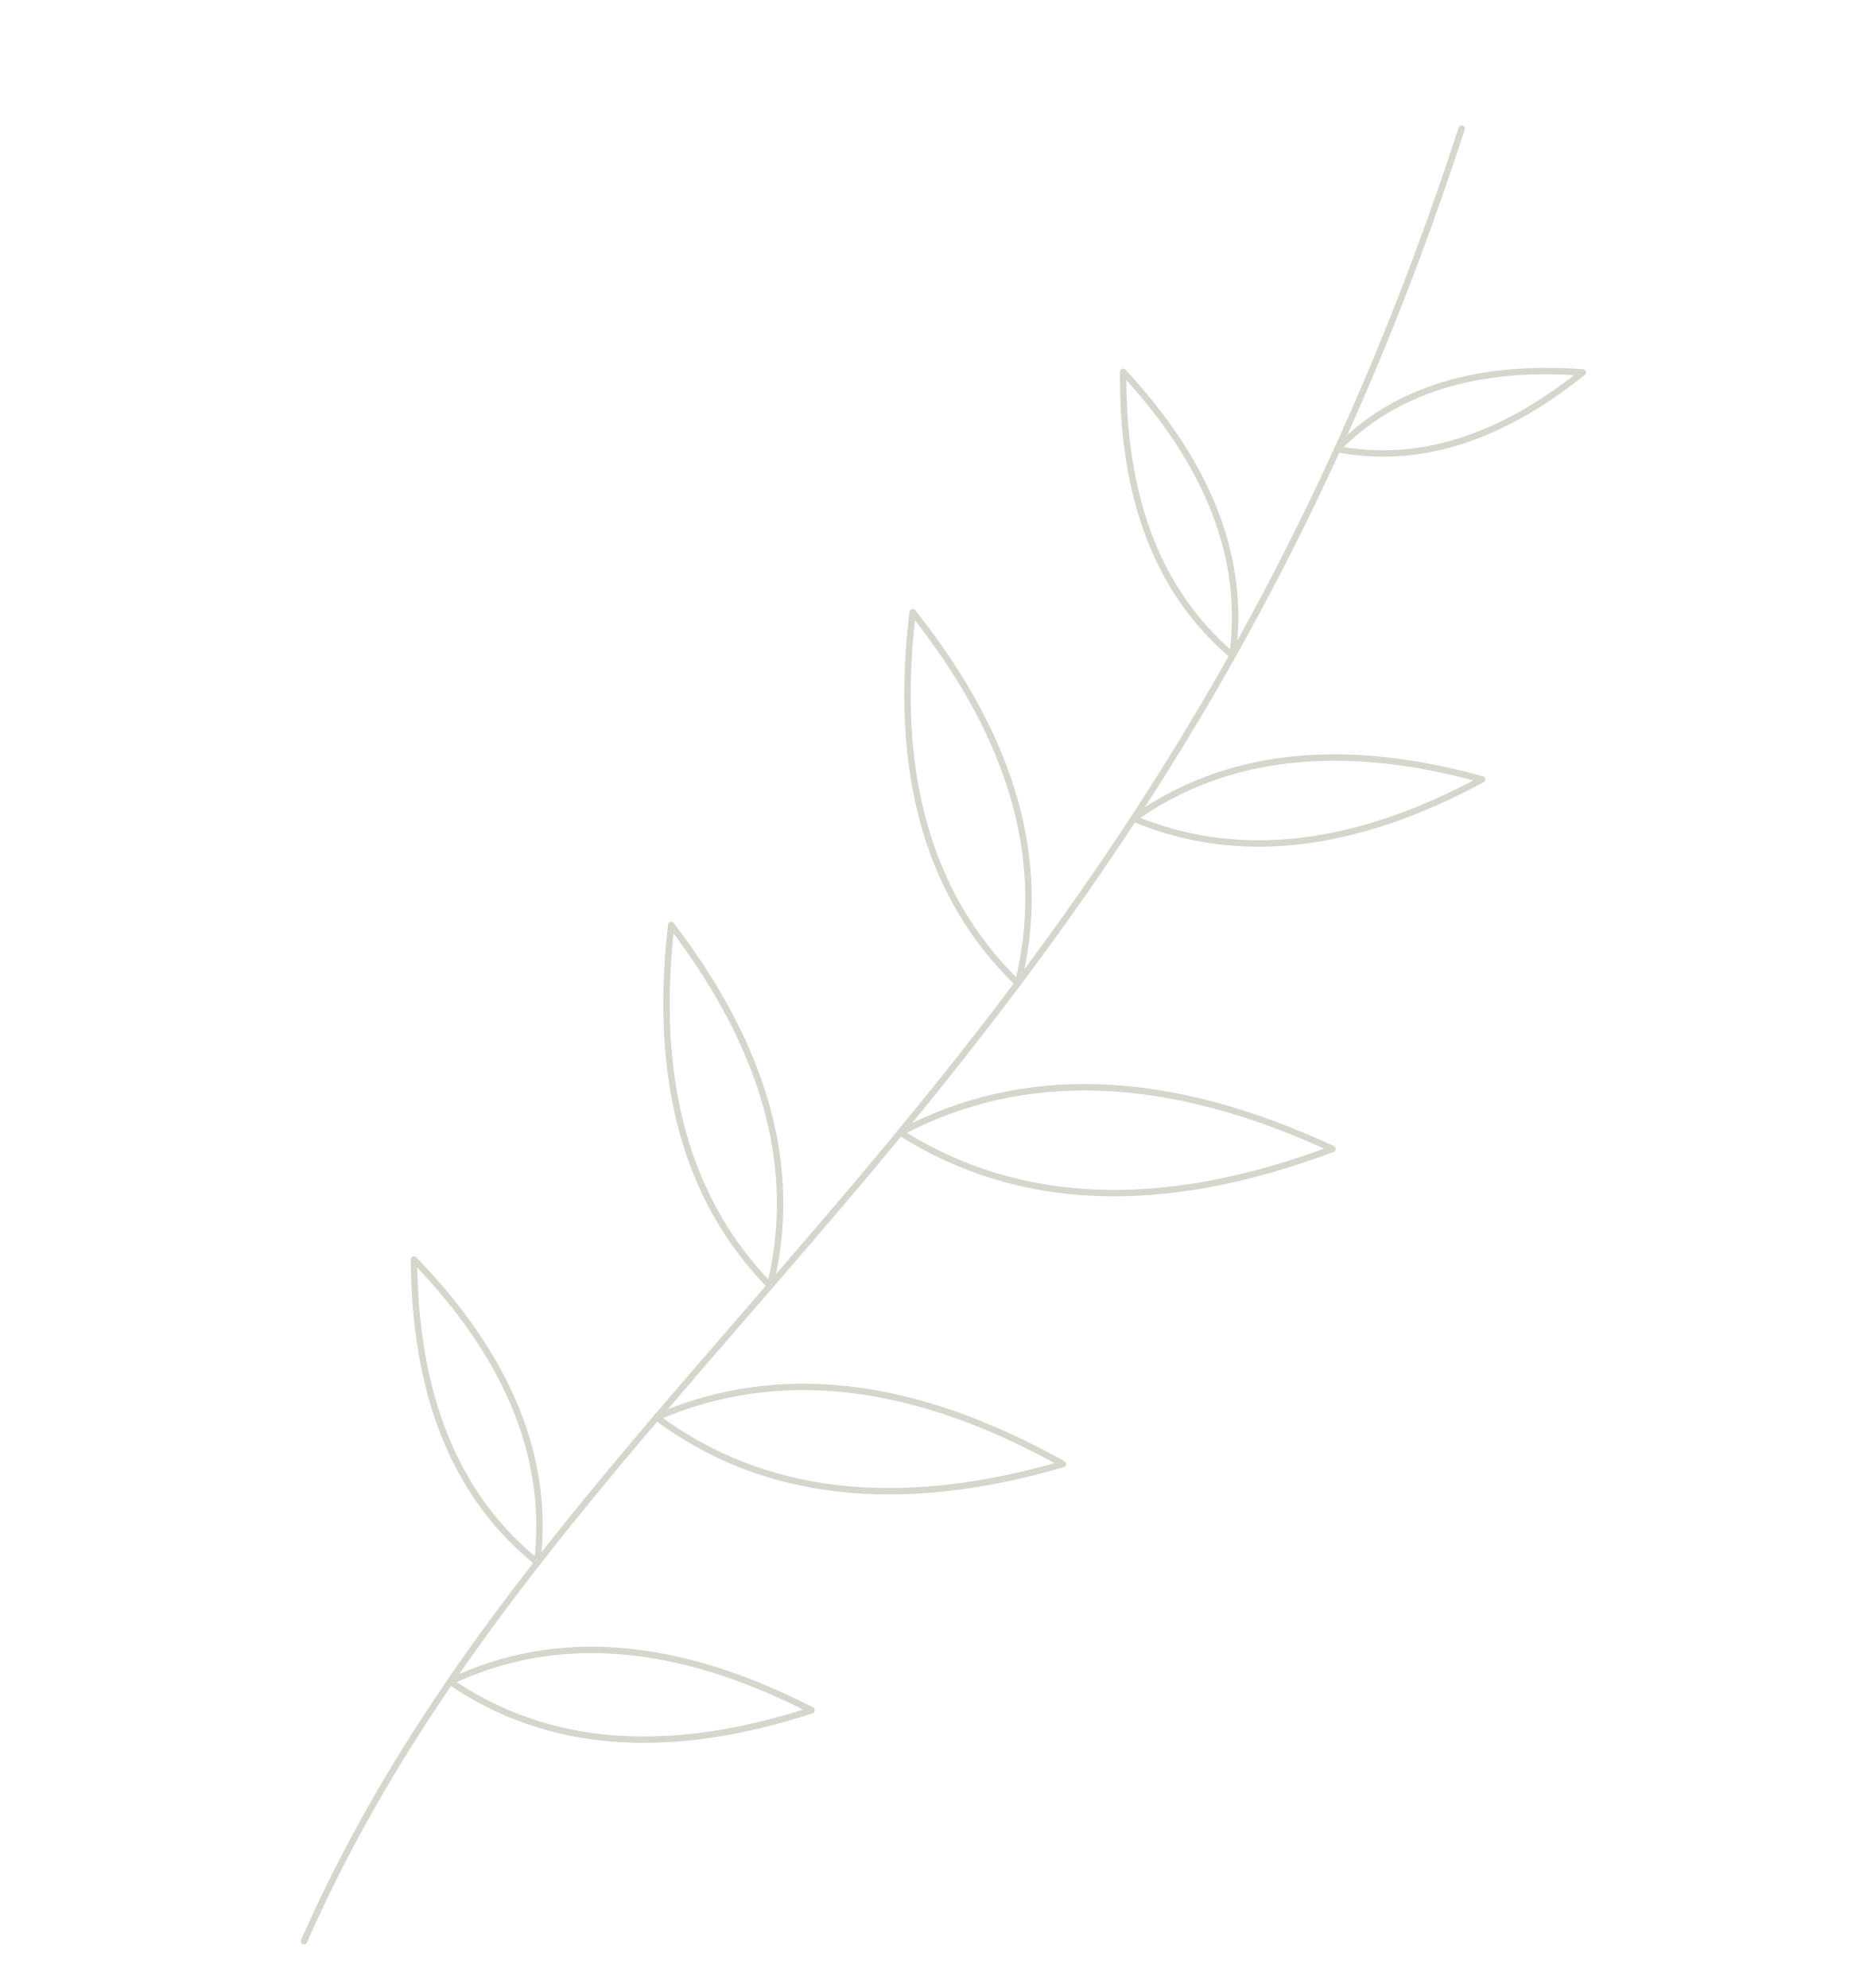
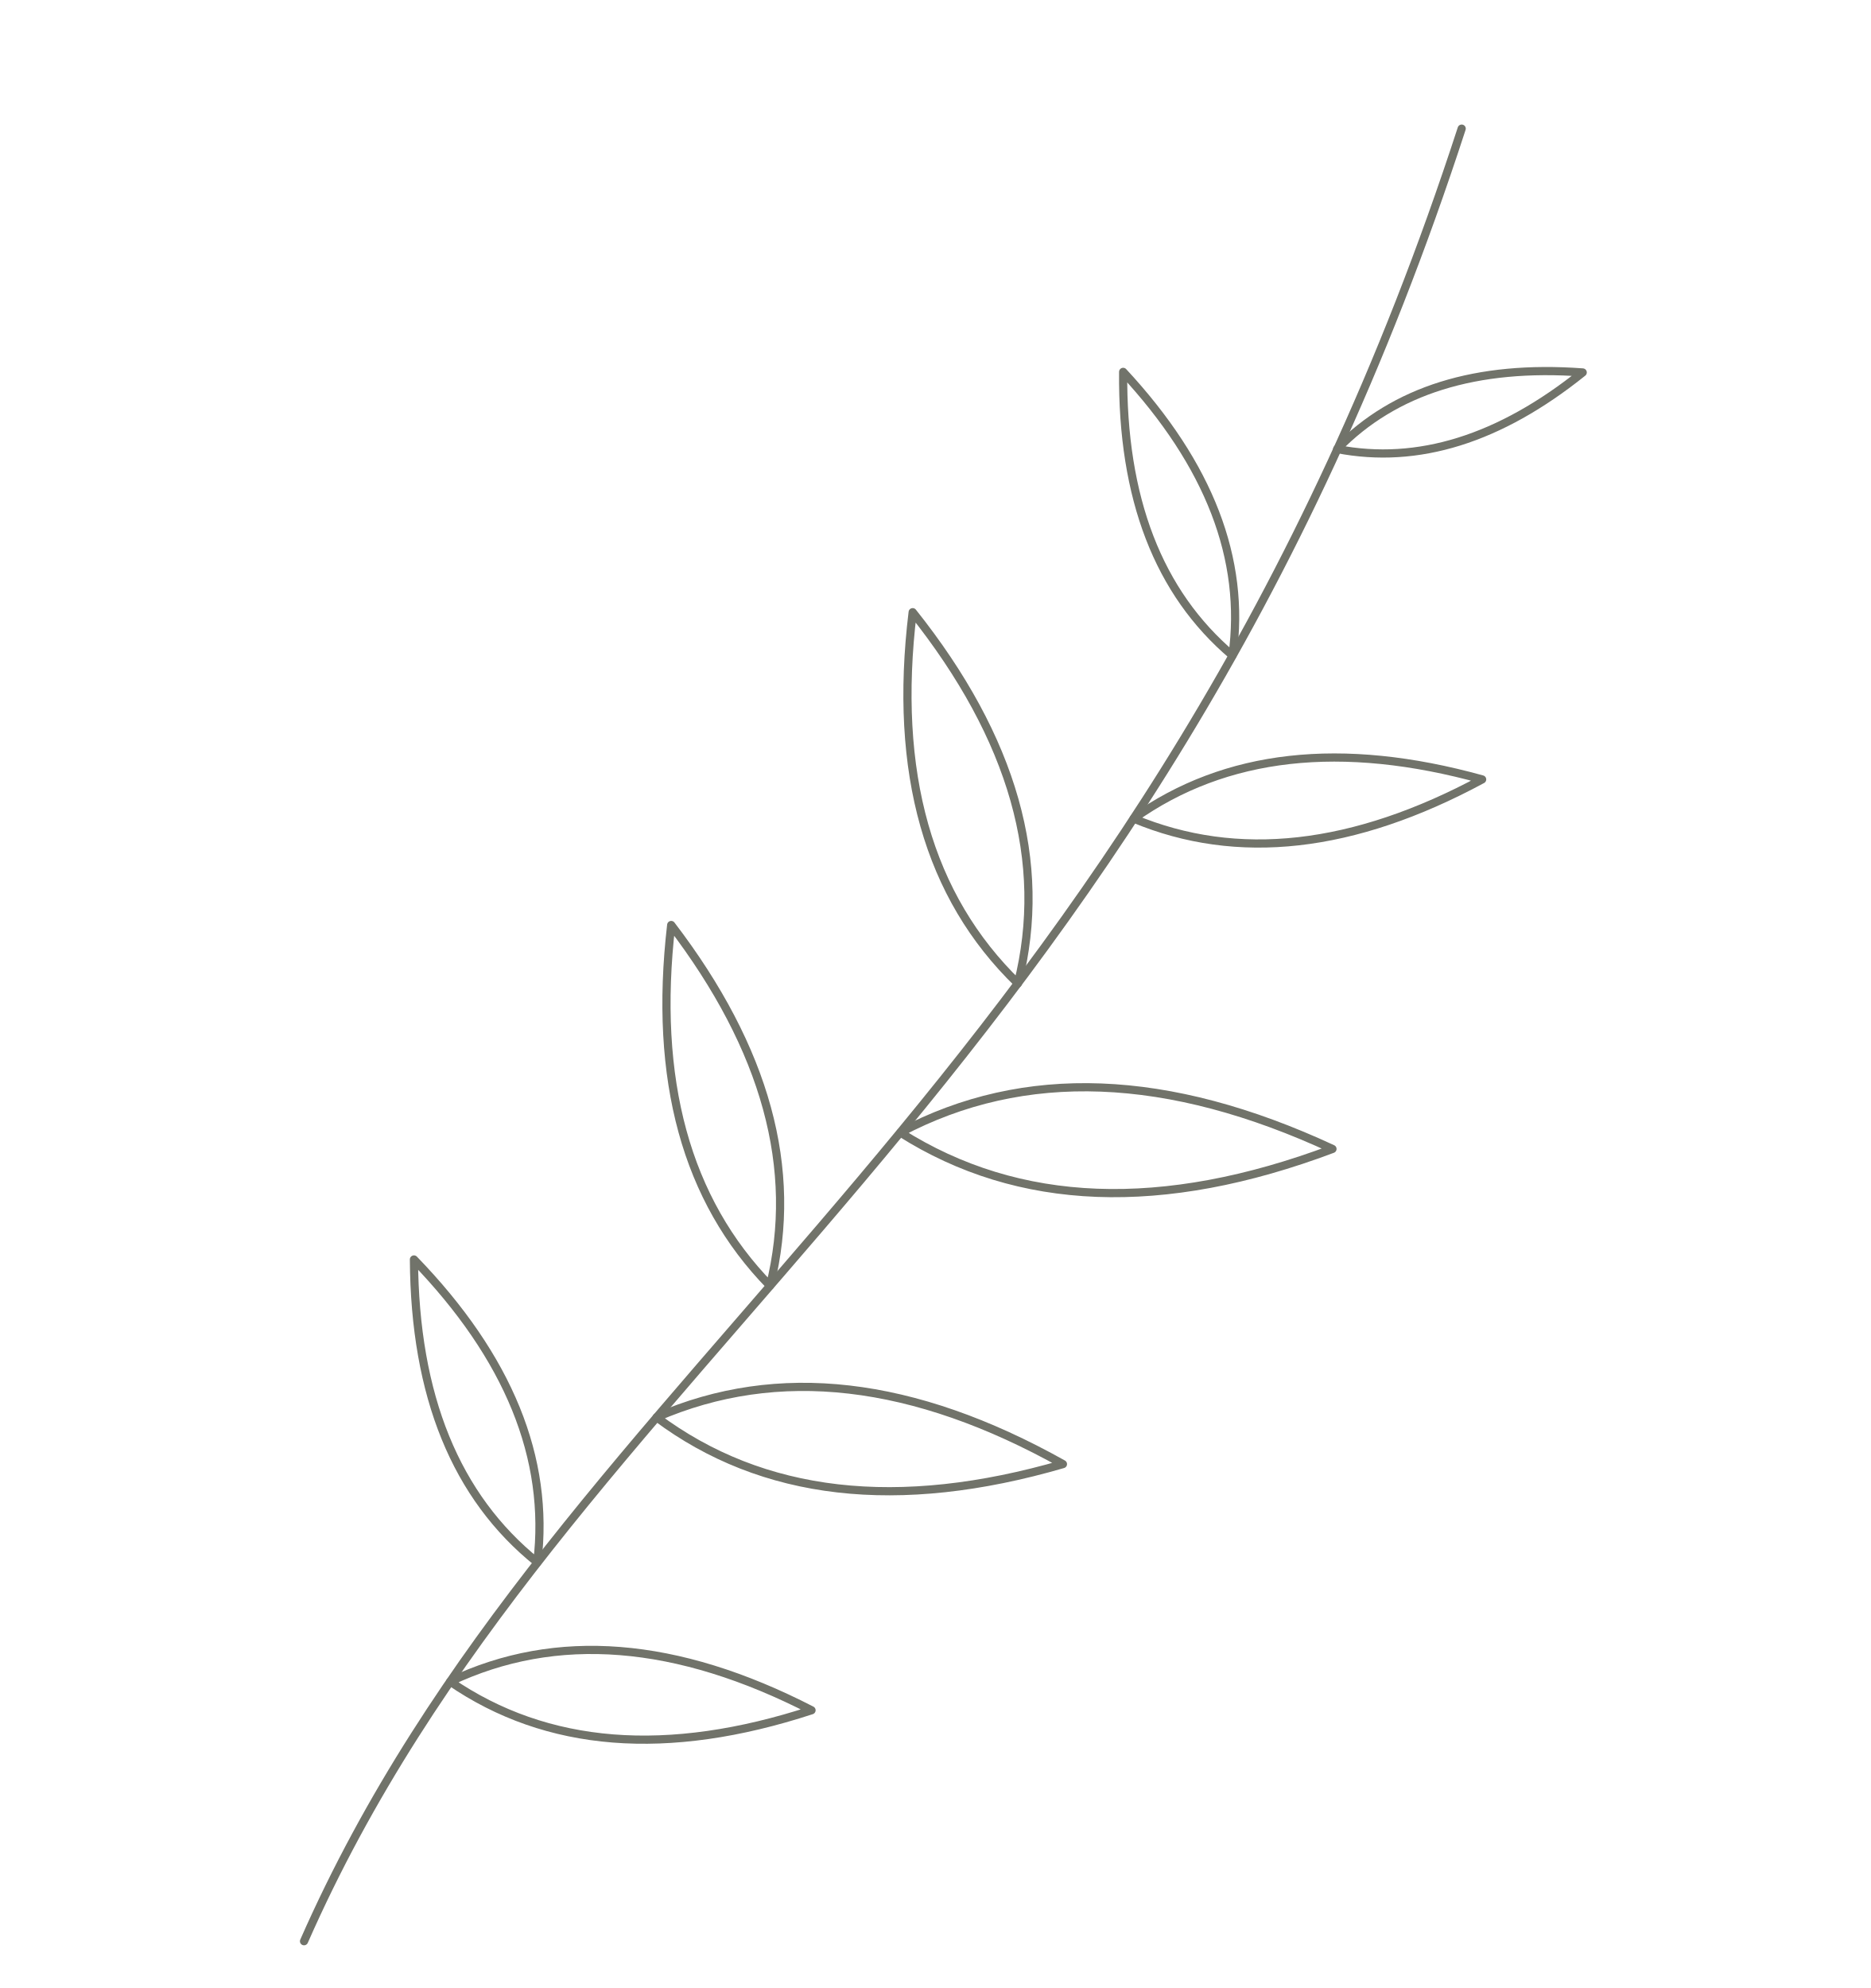
<svg xmlns="http://www.w3.org/2000/svg" width="320" height="340" viewBox="0 0 320 340" fill="none" role="presentation">
-   <g stroke="#D7D6CC" stroke-width="1.1" stroke-linecap="round" stroke-linejoin="round" fill="none">
+   <g stroke="#71736A" stroke-width="1.4" stroke-linecap="round" stroke-linejoin="round" fill="none">
    <path d="M52 332 C 96 232 196 188 250 22" />
    <path d="M77.0 287.6 Q101.8 304.6 138.8 292.5 Q104.2 274.7 77.0 287.6 Z" />
    <path d="M91.9 267.2 Q95.1 240.5 70.8 215.4 Q71.0 250.4 91.9 267.2 Z" />
    <path d="M112.3 242.4 Q139.5 262.7 181.8 250.4 Q143.4 228.9 112.3 242.4 Z" />
    <path d="M131.7 219.9 Q139.1 190.0 114.8 158.2 Q110.2 197.9 131.7 219.9 Z" />
    <path d="M154.0 193.7 Q184.3 212.9 227.9 196.5 Q185.7 176.9 154.0 193.7 Z" />
    <path d="M174.1 168.2 Q181.9 137.1 156.1 104.7 Q151.1 145.9 174.1 168.2 Z" />
    <path d="M193.9 140.0 Q220.5 151.1 253.5 133.3 Q217.4 123.3 193.9 140.0 Z" />
    <path d="M210.8 112.1 Q214.2 87.4 192.1 63.6 Q191.8 96.0 210.8 112.1 Z" />
    <path d="M228.7 76.8 Q249.4 80.8 270.7 63.7 Q243.4 61.7 228.7 76.8 Z" />
  </g>
</svg>
